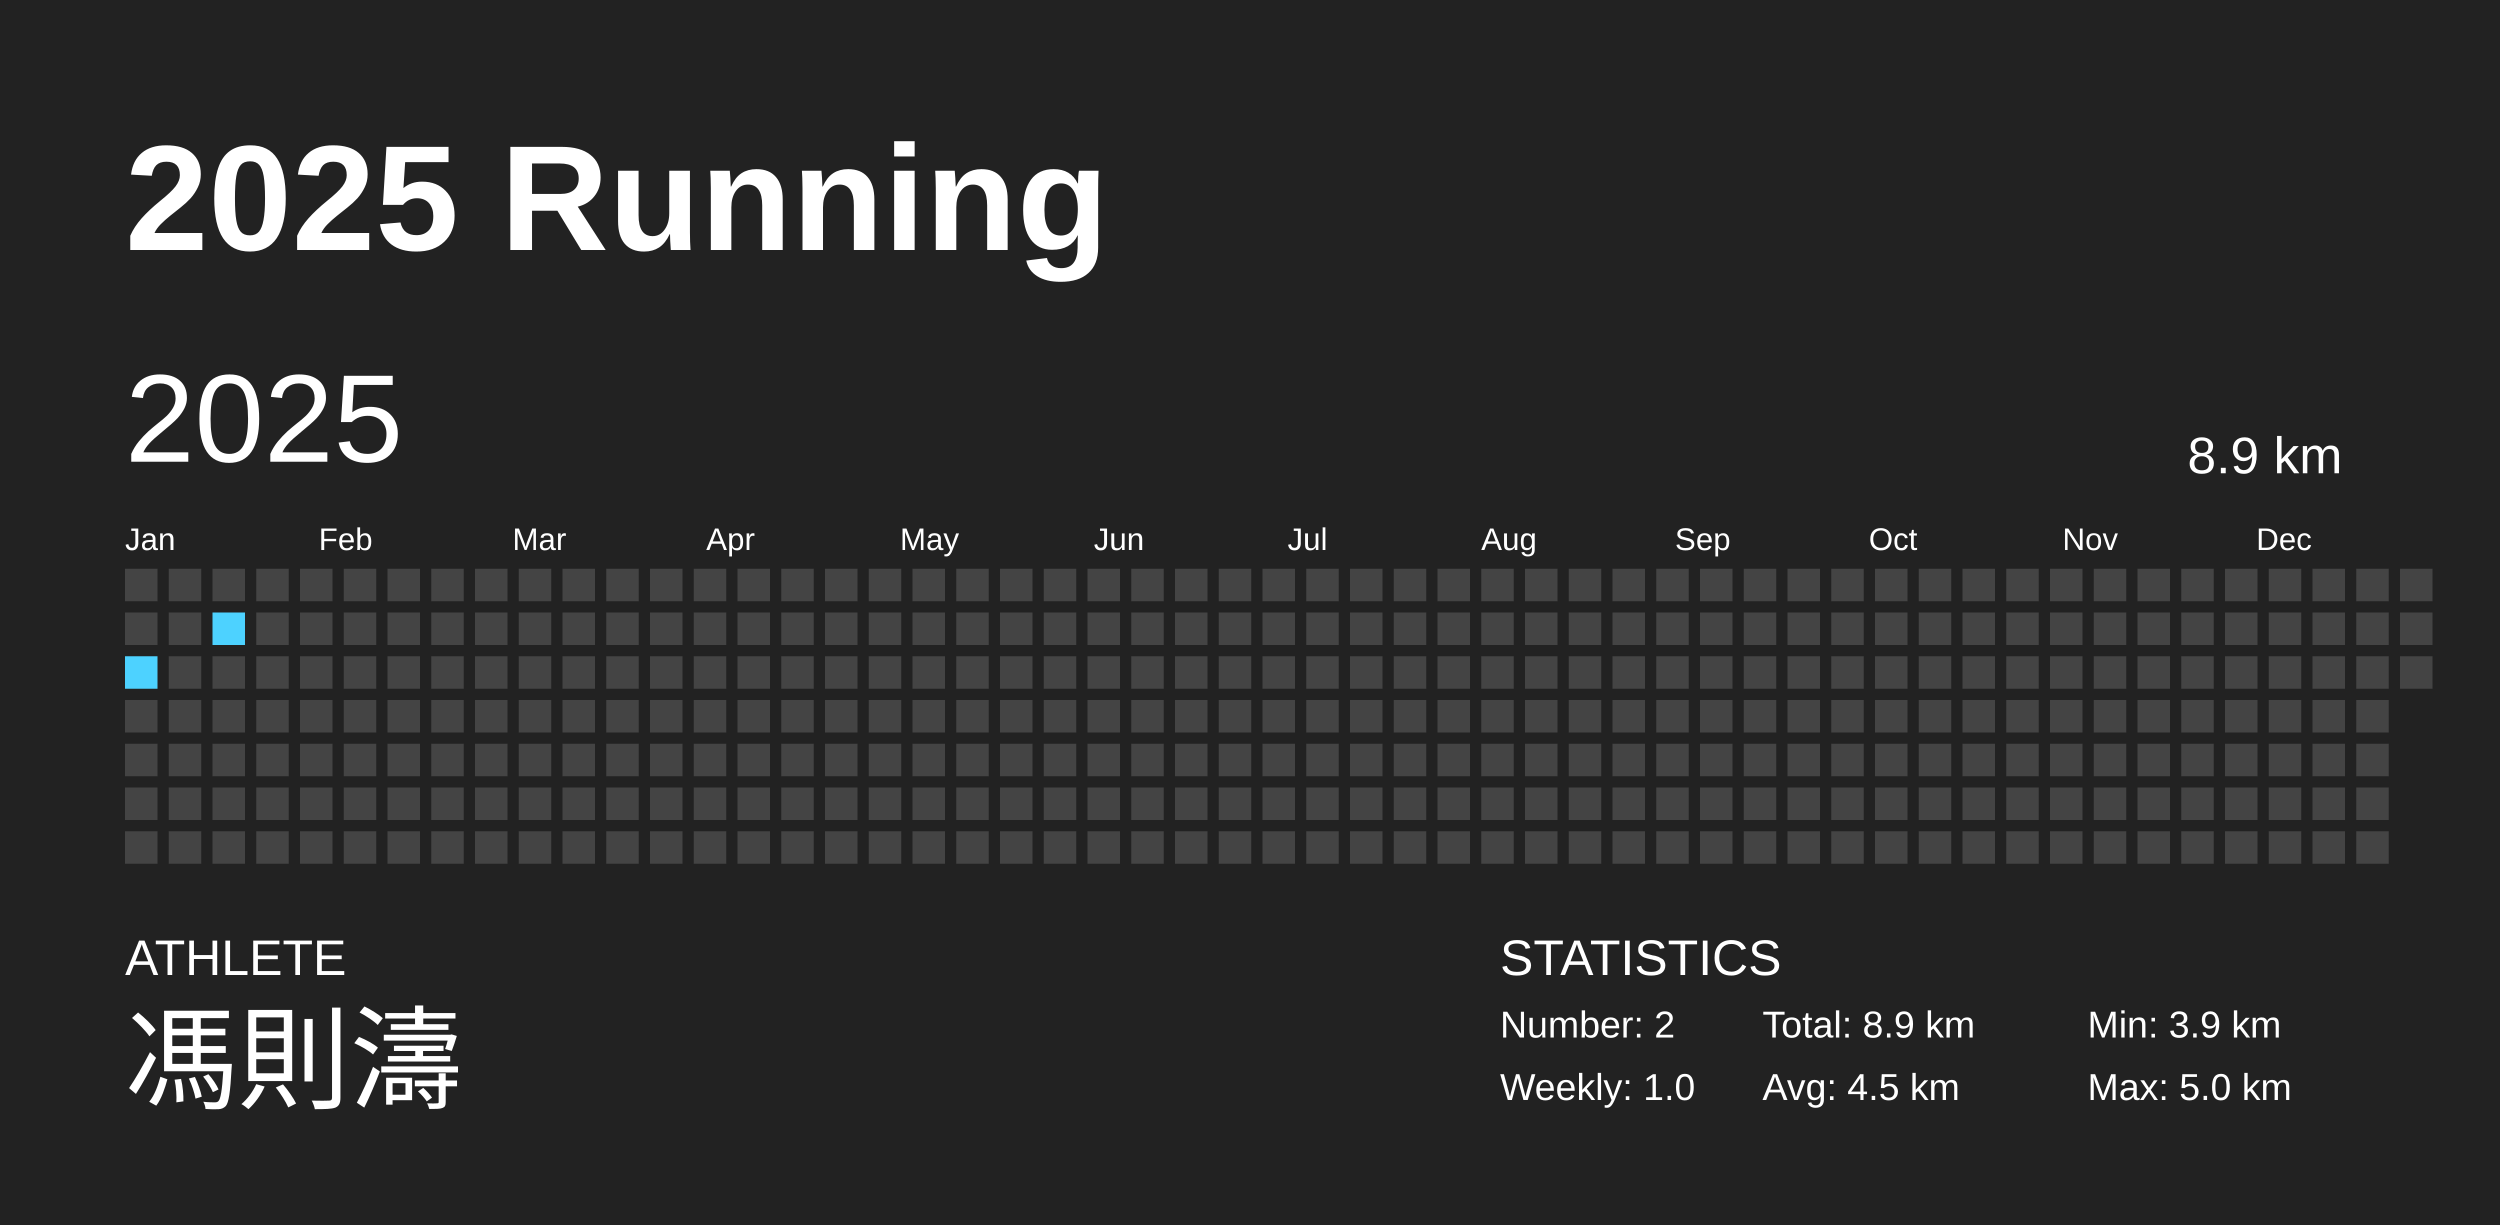
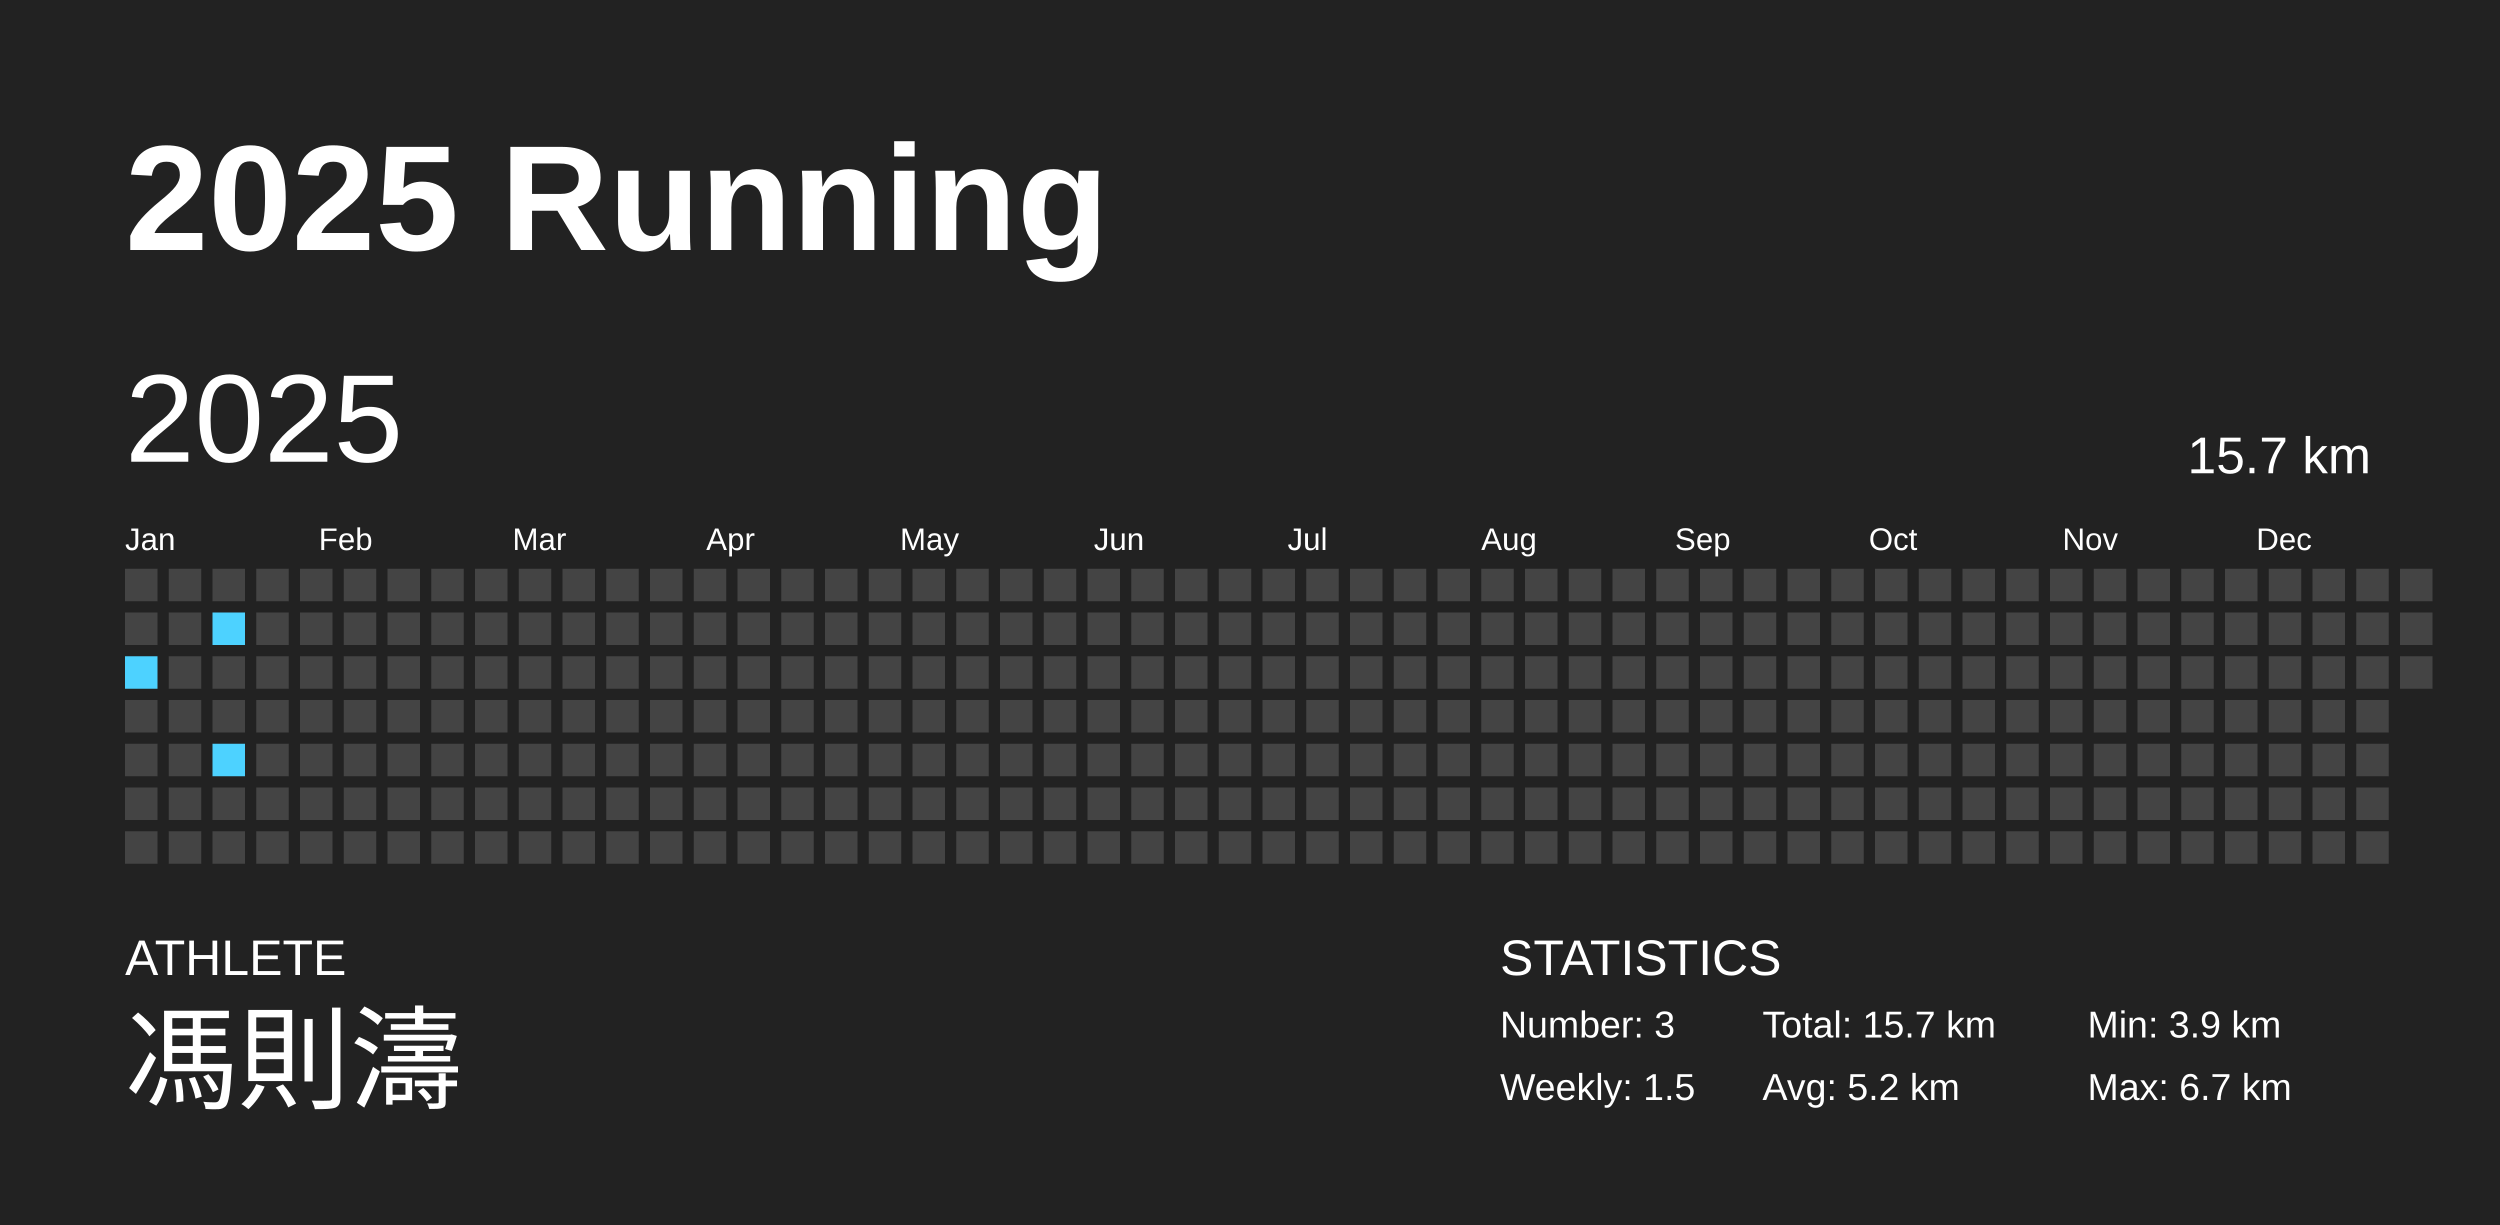
<svg xmlns="http://www.w3.org/2000/svg" baseProfile="full" height="98mm" version="1.1" viewBox="0,0,200,98" width="200mm">
  <defs />
  <rect fill="#222222" height="98" width="200" x="0" y="0" />
  <text fill="#FFFFFF" style="font-size:12px; font-family:Arial; font-weight:bold;" x="10" y="20">2025 Running</text>
  <text fill="#FFFFFF" style="font-size:4px; font-family:Arial" x="10" y="78">ATHLETE</text>
  <text fill="#FFFFFF" style="font-size:9px; font-family:Arial" x="10" y="88">馮則濤</text>
  <text fill="#FFFFFF" style="font-size:4px; font-family:Arial" x="120" y="78">STATISTICS</text>
-   <text fill="#FFFFFF" style="font-size:3px; font-family:Arial" x="120" y="83">Number: 2</text>
-   <text fill="#FFFFFF" style="font-size:3px; font-family:Arial" x="120" y="88">Weekly: 1.0</text>
-   <text fill="#FFFFFF" style="font-size:3px; font-family:Arial" x="141" y="83">Total: 8.9 km</text>
-   <text fill="#FFFFFF" style="font-size:3px; font-family:Arial" x="141" y="88">Avg: 4.5 km</text>
+   <text fill="#FFFFFF" style="font-size:3px; font-family:Arial" x="120" y="83">Number: 3</text>
+   <text fill="#FFFFFF" style="font-size:3px; font-family:Arial" x="120" y="88">Weekly: 1.5</text>
+   <text fill="#FFFFFF" style="font-size:3px; font-family:Arial" x="141" y="83">Total: 15.7 km</text>
+   <text fill="#FFFFFF" style="font-size:3px; font-family:Arial" x="141" y="88">Avg: 5.2 km</text>
  <text fill="#FFFFFF" style="font-size:3px; font-family:Arial" x="167" y="83">Min: 3.9 km</text>
-   <text fill="#FFFFFF" style="font-size:3px; font-family:Arial" x="167" y="88">Max: 5.0 km</text>
+   <text fill="#FFFFFF" style="font-size:3px; font-family:Arial" x="167" y="88">Max: 6.7 km</text>
  <text dominant-baseline="hanging" fill="#FFFFFF" style="font-size:10.0px; font-family:Arial;" x="10" y="30">2025</text>
-   <text dominant-baseline="hanging" fill="#FFFFFF" style="font-size:4.125px; font-family:Arial;" x="175" y="35">8.9 km</text>
+   <text dominant-baseline="hanging" fill="#FFFFFF" style="font-size:4.125px; font-family:Arial;" x="175" y="35">15.7 km</text>
  <text fill="#FFFFFF" style="font-size:2.5px; font-family:Arial" x="10.0" y="44">Jan</text>
  <text fill="#FFFFFF" style="font-size:2.5px; font-family:Arial" x="25.5" y="44">Feb</text>
  <text fill="#FFFFFF" style="font-size:2.5px; font-family:Arial" x="41.0" y="44">Mar</text>
  <text fill="#FFFFFF" style="font-size:2.5px; font-family:Arial" x="56.5" y="44">Apr</text>
  <text fill="#FFFFFF" style="font-size:2.5px; font-family:Arial" x="72.0" y="44">May</text>
  <text fill="#FFFFFF" style="font-size:2.5px; font-family:Arial" x="87.5" y="44">Jun</text>
  <text fill="#FFFFFF" style="font-size:2.5px; font-family:Arial" x="103.0" y="44">Jul</text>
  <text fill="#FFFFFF" style="font-size:2.5px; font-family:Arial" x="118.5" y="44">Aug</text>
  <text fill="#FFFFFF" style="font-size:2.5px; font-family:Arial" x="134.0" y="44">Sep</text>
  <text fill="#FFFFFF" style="font-size:2.5px; font-family:Arial" x="149.5" y="44">Oct</text>
  <text fill="#FFFFFF" style="font-size:2.5px; font-family:Arial" x="165.0" y="44">Nov</text>
  <text fill="#FFFFFF" style="font-size:2.5px; font-family:Arial" x="180.5" y="44">Dec</text>
  <rect fill="#444444" height="2.6" width="2.6" x="10.0" y="45.5" />
  <rect fill="#444444" height="2.6" width="2.6" x="10.0" y="49.0" />
  <rect fill="#4dd2ff" height="2.6" width="2.6" x="10.0" y="52.5" />
  <rect fill="#444444" height="2.6" width="2.6" x="10.0" y="56.0" />
  <rect fill="#444444" height="2.6" width="2.6" x="10.0" y="59.5" />
  <rect fill="#444444" height="2.6" width="2.6" x="10.0" y="63.0" />
  <rect fill="#444444" height="2.6" width="2.6" x="10.0" y="66.5" />
  <rect fill="#444444" height="2.6" width="2.6" x="13.5" y="45.5" />
  <rect fill="#444444" height="2.6" width="2.6" x="13.5" y="49.0" />
  <rect fill="#444444" height="2.6" width="2.6" x="13.5" y="52.5" />
  <rect fill="#444444" height="2.6" width="2.6" x="13.5" y="56.0" />
  <rect fill="#444444" height="2.6" width="2.6" x="13.5" y="59.5" />
  <rect fill="#444444" height="2.6" width="2.6" x="13.5" y="63.0" />
  <rect fill="#444444" height="2.6" width="2.6" x="13.5" y="66.5" />
  <rect fill="#444444" height="2.6" width="2.6" x="17.0" y="45.5" />
  <rect fill="#4dd2ff" height="2.6" width="2.6" x="17.0" y="49.0" />
  <rect fill="#444444" height="2.6" width="2.6" x="17.0" y="52.5" />
  <rect fill="#444444" height="2.6" width="2.6" x="17.0" y="56.0" />
-   <rect fill="#444444" height="2.6" width="2.6" x="17.0" y="59.5" />
+   <rect fill="#4dd2ff" height="2.6" width="2.6" x="17.0" y="59.5" />
  <rect fill="#444444" height="2.6" width="2.6" x="17.0" y="63.0" />
  <rect fill="#444444" height="2.6" width="2.6" x="17.0" y="66.5" />
  <rect fill="#444444" height="2.6" width="2.6" x="20.5" y="45.5" />
  <rect fill="#444444" height="2.6" width="2.6" x="20.5" y="49.0" />
  <rect fill="#444444" height="2.6" width="2.6" x="20.5" y="52.5" />
  <rect fill="#444444" height="2.6" width="2.6" x="20.5" y="56.0" />
  <rect fill="#444444" height="2.6" width="2.6" x="20.5" y="59.5" />
  <rect fill="#444444" height="2.6" width="2.6" x="20.5" y="63.0" />
  <rect fill="#444444" height="2.6" width="2.6" x="20.5" y="66.5" />
  <rect fill="#444444" height="2.6" width="2.6" x="24.0" y="45.5" />
  <rect fill="#444444" height="2.6" width="2.6" x="24.0" y="49.0" />
  <rect fill="#444444" height="2.6" width="2.6" x="24.0" y="52.5" />
  <rect fill="#444444" height="2.6" width="2.6" x="24.0" y="56.0" />
  <rect fill="#444444" height="2.6" width="2.6" x="24.0" y="59.5" />
  <rect fill="#444444" height="2.6" width="2.6" x="24.0" y="63.0" />
  <rect fill="#444444" height="2.6" width="2.6" x="24.0" y="66.5" />
  <rect fill="#444444" height="2.6" width="2.6" x="27.5" y="45.5" />
  <rect fill="#444444" height="2.6" width="2.6" x="27.5" y="49.0" />
  <rect fill="#444444" height="2.6" width="2.6" x="27.5" y="52.5" />
  <rect fill="#444444" height="2.6" width="2.6" x="27.5" y="56.0" />
  <rect fill="#444444" height="2.6" width="2.6" x="27.5" y="59.5" />
  <rect fill="#444444" height="2.6" width="2.6" x="27.5" y="63.0" />
  <rect fill="#444444" height="2.6" width="2.6" x="27.5" y="66.5" />
  <rect fill="#444444" height="2.6" width="2.6" x="31.0" y="45.5" />
  <rect fill="#444444" height="2.6" width="2.6" x="31.0" y="49.0" />
  <rect fill="#444444" height="2.6" width="2.6" x="31.0" y="52.5" />
  <rect fill="#444444" height="2.6" width="2.6" x="31.0" y="56.0" />
  <rect fill="#444444" height="2.6" width="2.6" x="31.0" y="59.5" />
  <rect fill="#444444" height="2.6" width="2.6" x="31.0" y="63.0" />
  <rect fill="#444444" height="2.6" width="2.6" x="31.0" y="66.5" />
  <rect fill="#444444" height="2.6" width="2.6" x="34.5" y="45.5" />
  <rect fill="#444444" height="2.6" width="2.6" x="34.5" y="49.0" />
  <rect fill="#444444" height="2.6" width="2.6" x="34.5" y="52.5" />
  <rect fill="#444444" height="2.6" width="2.6" x="34.5" y="56.0" />
  <rect fill="#444444" height="2.6" width="2.6" x="34.5" y="59.5" />
  <rect fill="#444444" height="2.6" width="2.6" x="34.5" y="63.0" />
  <rect fill="#444444" height="2.6" width="2.6" x="34.5" y="66.5" />
  <rect fill="#444444" height="2.6" width="2.6" x="38.0" y="45.5" />
  <rect fill="#444444" height="2.6" width="2.6" x="38.0" y="49.0" />
  <rect fill="#444444" height="2.6" width="2.6" x="38.0" y="52.5" />
  <rect fill="#444444" height="2.6" width="2.6" x="38.0" y="56.0" />
  <rect fill="#444444" height="2.6" width="2.6" x="38.0" y="59.5" />
  <rect fill="#444444" height="2.6" width="2.6" x="38.0" y="63.0" />
  <rect fill="#444444" height="2.6" width="2.6" x="38.0" y="66.5" />
  <rect fill="#444444" height="2.6" width="2.6" x="41.5" y="45.5" />
  <rect fill="#444444" height="2.6" width="2.6" x="41.5" y="49.0" />
  <rect fill="#444444" height="2.6" width="2.6" x="41.5" y="52.5" />
  <rect fill="#444444" height="2.6" width="2.6" x="41.5" y="56.0" />
  <rect fill="#444444" height="2.6" width="2.6" x="41.5" y="59.5" />
  <rect fill="#444444" height="2.6" width="2.6" x="41.5" y="63.0" />
  <rect fill="#444444" height="2.6" width="2.6" x="41.5" y="66.5" />
  <rect fill="#444444" height="2.6" width="2.6" x="45.0" y="45.5" />
  <rect fill="#444444" height="2.6" width="2.6" x="45.0" y="49.0" />
  <rect fill="#444444" height="2.6" width="2.6" x="45.0" y="52.5" />
  <rect fill="#444444" height="2.6" width="2.6" x="45.0" y="56.0" />
  <rect fill="#444444" height="2.6" width="2.6" x="45.0" y="59.5" />
  <rect fill="#444444" height="2.6" width="2.6" x="45.0" y="63.0" />
  <rect fill="#444444" height="2.6" width="2.6" x="45.0" y="66.5" />
  <rect fill="#444444" height="2.6" width="2.6" x="48.5" y="45.5" />
  <rect fill="#444444" height="2.6" width="2.6" x="48.5" y="49.0" />
  <rect fill="#444444" height="2.6" width="2.6" x="48.5" y="52.5" />
  <rect fill="#444444" height="2.6" width="2.6" x="48.5" y="56.0" />
  <rect fill="#444444" height="2.6" width="2.6" x="48.5" y="59.5" />
  <rect fill="#444444" height="2.6" width="2.6" x="48.5" y="63.0" />
  <rect fill="#444444" height="2.6" width="2.6" x="48.5" y="66.5" />
  <rect fill="#444444" height="2.6" width="2.6" x="52.0" y="45.5" />
  <rect fill="#444444" height="2.6" width="2.6" x="52.0" y="49.0" />
  <rect fill="#444444" height="2.6" width="2.6" x="52.0" y="52.5" />
  <rect fill="#444444" height="2.6" width="2.6" x="52.0" y="56.0" />
  <rect fill="#444444" height="2.6" width="2.6" x="52.0" y="59.5" />
  <rect fill="#444444" height="2.6" width="2.6" x="52.0" y="63.0" />
  <rect fill="#444444" height="2.6" width="2.6" x="52.0" y="66.5" />
  <rect fill="#444444" height="2.6" width="2.6" x="55.5" y="45.5" />
  <rect fill="#444444" height="2.6" width="2.6" x="55.5" y="49.0" />
  <rect fill="#444444" height="2.6" width="2.6" x="55.5" y="52.5" />
  <rect fill="#444444" height="2.6" width="2.6" x="55.5" y="56.0" />
  <rect fill="#444444" height="2.6" width="2.6" x="55.5" y="59.5" />
  <rect fill="#444444" height="2.6" width="2.6" x="55.5" y="63.0" />
  <rect fill="#444444" height="2.6" width="2.6" x="55.5" y="66.5" />
  <rect fill="#444444" height="2.6" width="2.6" x="59.0" y="45.5" />
  <rect fill="#444444" height="2.6" width="2.6" x="59.0" y="49.0" />
  <rect fill="#444444" height="2.6" width="2.6" x="59.0" y="52.5" />
  <rect fill="#444444" height="2.6" width="2.6" x="59.0" y="56.0" />
  <rect fill="#444444" height="2.6" width="2.6" x="59.0" y="59.5" />
  <rect fill="#444444" height="2.6" width="2.6" x="59.0" y="63.0" />
  <rect fill="#444444" height="2.6" width="2.6" x="59.0" y="66.5" />
  <rect fill="#444444" height="2.6" width="2.6" x="62.5" y="45.5" />
  <rect fill="#444444" height="2.6" width="2.6" x="62.5" y="49.0" />
  <rect fill="#444444" height="2.6" width="2.6" x="62.5" y="52.5" />
  <rect fill="#444444" height="2.6" width="2.6" x="62.5" y="56.0" />
  <rect fill="#444444" height="2.6" width="2.6" x="62.5" y="59.5" />
  <rect fill="#444444" height="2.6" width="2.6" x="62.5" y="63.0" />
  <rect fill="#444444" height="2.6" width="2.6" x="62.5" y="66.5" />
  <rect fill="#444444" height="2.6" width="2.6" x="66.0" y="45.5" />
  <rect fill="#444444" height="2.6" width="2.6" x="66.0" y="49.0" />
  <rect fill="#444444" height="2.6" width="2.6" x="66.0" y="52.5" />
  <rect fill="#444444" height="2.6" width="2.6" x="66.0" y="56.0" />
  <rect fill="#444444" height="2.6" width="2.6" x="66.0" y="59.5" />
  <rect fill="#444444" height="2.6" width="2.6" x="66.0" y="63.0" />
  <rect fill="#444444" height="2.6" width="2.6" x="66.0" y="66.5" />
  <rect fill="#444444" height="2.6" width="2.6" x="69.5" y="45.5" />
  <rect fill="#444444" height="2.6" width="2.6" x="69.5" y="49.0" />
  <rect fill="#444444" height="2.6" width="2.6" x="69.5" y="52.5" />
  <rect fill="#444444" height="2.6" width="2.6" x="69.5" y="56.0" />
  <rect fill="#444444" height="2.6" width="2.6" x="69.5" y="59.5" />
  <rect fill="#444444" height="2.6" width="2.6" x="69.5" y="63.0" />
  <rect fill="#444444" height="2.6" width="2.6" x="69.5" y="66.5" />
  <rect fill="#444444" height="2.6" width="2.6" x="73.0" y="45.5" />
  <rect fill="#444444" height="2.6" width="2.6" x="73.0" y="49.0" />
  <rect fill="#444444" height="2.6" width="2.6" x="73.0" y="52.5" />
  <rect fill="#444444" height="2.6" width="2.6" x="73.0" y="56.0" />
  <rect fill="#444444" height="2.6" width="2.6" x="73.0" y="59.5" />
  <rect fill="#444444" height="2.6" width="2.6" x="73.0" y="63.0" />
  <rect fill="#444444" height="2.6" width="2.6" x="73.0" y="66.5" />
  <rect fill="#444444" height="2.6" width="2.6" x="76.5" y="45.5" />
  <rect fill="#444444" height="2.6" width="2.6" x="76.5" y="49.0" />
  <rect fill="#444444" height="2.6" width="2.6" x="76.5" y="52.5" />
  <rect fill="#444444" height="2.6" width="2.6" x="76.5" y="56.0" />
  <rect fill="#444444" height="2.6" width="2.6" x="76.5" y="59.5" />
  <rect fill="#444444" height="2.6" width="2.6" x="76.5" y="63.0" />
  <rect fill="#444444" height="2.6" width="2.6" x="76.5" y="66.5" />
  <rect fill="#444444" height="2.6" width="2.6" x="80.0" y="45.5" />
  <rect fill="#444444" height="2.6" width="2.6" x="80.0" y="49.0" />
  <rect fill="#444444" height="2.6" width="2.6" x="80.0" y="52.5" />
  <rect fill="#444444" height="2.6" width="2.6" x="80.0" y="56.0" />
  <rect fill="#444444" height="2.6" width="2.6" x="80.0" y="59.5" />
  <rect fill="#444444" height="2.6" width="2.6" x="80.0" y="63.0" />
  <rect fill="#444444" height="2.6" width="2.6" x="80.0" y="66.5" />
  <rect fill="#444444" height="2.6" width="2.6" x="83.5" y="45.5" />
  <rect fill="#444444" height="2.6" width="2.6" x="83.5" y="49.0" />
  <rect fill="#444444" height="2.6" width="2.6" x="83.5" y="52.5" />
  <rect fill="#444444" height="2.6" width="2.6" x="83.5" y="56.0" />
  <rect fill="#444444" height="2.6" width="2.6" x="83.5" y="59.5" />
  <rect fill="#444444" height="2.6" width="2.6" x="83.5" y="63.0" />
  <rect fill="#444444" height="2.6" width="2.6" x="83.5" y="66.5" />
  <rect fill="#444444" height="2.6" width="2.6" x="87.0" y="45.5" />
  <rect fill="#444444" height="2.6" width="2.6" x="87.0" y="49.0" />
  <rect fill="#444444" height="2.6" width="2.6" x="87.0" y="52.5" />
  <rect fill="#444444" height="2.6" width="2.6" x="87.0" y="56.0" />
  <rect fill="#444444" height="2.6" width="2.6" x="87.0" y="59.5" />
  <rect fill="#444444" height="2.6" width="2.6" x="87.0" y="63.0" />
  <rect fill="#444444" height="2.6" width="2.6" x="87.0" y="66.5" />
  <rect fill="#444444" height="2.6" width="2.6" x="90.5" y="45.5" />
  <rect fill="#444444" height="2.6" width="2.6" x="90.5" y="49.0" />
  <rect fill="#444444" height="2.6" width="2.6" x="90.5" y="52.5" />
  <rect fill="#444444" height="2.6" width="2.6" x="90.5" y="56.0" />
  <rect fill="#444444" height="2.6" width="2.6" x="90.5" y="59.5" />
  <rect fill="#444444" height="2.6" width="2.6" x="90.5" y="63.0" />
  <rect fill="#444444" height="2.6" width="2.6" x="90.5" y="66.5" />
  <rect fill="#444444" height="2.6" width="2.6" x="94.0" y="45.5" />
  <rect fill="#444444" height="2.6" width="2.6" x="94.0" y="49.0" />
  <rect fill="#444444" height="2.6" width="2.6" x="94.0" y="52.5" />
  <rect fill="#444444" height="2.6" width="2.6" x="94.0" y="56.0" />
  <rect fill="#444444" height="2.6" width="2.6" x="94.0" y="59.5" />
  <rect fill="#444444" height="2.6" width="2.6" x="94.0" y="63.0" />
  <rect fill="#444444" height="2.6" width="2.6" x="94.0" y="66.5" />
  <rect fill="#444444" height="2.6" width="2.6" x="97.5" y="45.5" />
  <rect fill="#444444" height="2.6" width="2.6" x="97.5" y="49.0" />
  <rect fill="#444444" height="2.6" width="2.6" x="97.5" y="52.5" />
  <rect fill="#444444" height="2.6" width="2.6" x="97.5" y="56.0" />
  <rect fill="#444444" height="2.6" width="2.6" x="97.5" y="59.5" />
  <rect fill="#444444" height="2.6" width="2.6" x="97.5" y="63.0" />
  <rect fill="#444444" height="2.6" width="2.6" x="97.5" y="66.5" />
  <rect fill="#444444" height="2.6" width="2.6" x="101.0" y="45.5" />
  <rect fill="#444444" height="2.6" width="2.6" x="101.0" y="49.0" />
  <rect fill="#444444" height="2.6" width="2.6" x="101.0" y="52.5" />
  <rect fill="#444444" height="2.6" width="2.6" x="101.0" y="56.0" />
  <rect fill="#444444" height="2.6" width="2.6" x="101.0" y="59.5" />
  <rect fill="#444444" height="2.6" width="2.6" x="101.0" y="63.0" />
  <rect fill="#444444" height="2.6" width="2.6" x="101.0" y="66.5" />
  <rect fill="#444444" height="2.6" width="2.6" x="104.5" y="45.5" />
  <rect fill="#444444" height="2.6" width="2.6" x="104.5" y="49.0" />
  <rect fill="#444444" height="2.6" width="2.6" x="104.5" y="52.5" />
  <rect fill="#444444" height="2.6" width="2.6" x="104.5" y="56.0" />
  <rect fill="#444444" height="2.6" width="2.6" x="104.5" y="59.5" />
  <rect fill="#444444" height="2.6" width="2.6" x="104.5" y="63.0" />
  <rect fill="#444444" height="2.6" width="2.6" x="104.5" y="66.5" />
  <rect fill="#444444" height="2.6" width="2.6" x="108.0" y="45.5" />
  <rect fill="#444444" height="2.6" width="2.6" x="108.0" y="49.0" />
  <rect fill="#444444" height="2.6" width="2.6" x="108.0" y="52.5" />
  <rect fill="#444444" height="2.6" width="2.6" x="108.0" y="56.0" />
  <rect fill="#444444" height="2.6" width="2.6" x="108.0" y="59.5" />
  <rect fill="#444444" height="2.6" width="2.6" x="108.0" y="63.0" />
  <rect fill="#444444" height="2.6" width="2.6" x="108.0" y="66.5" />
  <rect fill="#444444" height="2.6" width="2.6" x="111.5" y="45.5" />
  <rect fill="#444444" height="2.6" width="2.6" x="111.5" y="49.0" />
  <rect fill="#444444" height="2.6" width="2.6" x="111.5" y="52.5" />
  <rect fill="#444444" height="2.6" width="2.6" x="111.5" y="56.0" />
  <rect fill="#444444" height="2.6" width="2.6" x="111.5" y="59.5" />
  <rect fill="#444444" height="2.6" width="2.6" x="111.5" y="63.0" />
  <rect fill="#444444" height="2.6" width="2.6" x="111.5" y="66.5" />
  <rect fill="#444444" height="2.6" width="2.6" x="115.0" y="45.5" />
  <rect fill="#444444" height="2.6" width="2.6" x="115.0" y="49.0" />
  <rect fill="#444444" height="2.6" width="2.6" x="115.0" y="52.5" />
  <rect fill="#444444" height="2.6" width="2.6" x="115.0" y="56.0" />
  <rect fill="#444444" height="2.6" width="2.6" x="115.0" y="59.5" />
  <rect fill="#444444" height="2.6" width="2.6" x="115.0" y="63.0" />
  <rect fill="#444444" height="2.6" width="2.6" x="115.0" y="66.5" />
  <rect fill="#444444" height="2.6" width="2.6" x="118.5" y="45.5" />
  <rect fill="#444444" height="2.6" width="2.6" x="118.5" y="49.0" />
  <rect fill="#444444" height="2.6" width="2.6" x="118.5" y="52.5" />
  <rect fill="#444444" height="2.6" width="2.6" x="118.5" y="56.0" />
  <rect fill="#444444" height="2.6" width="2.6" x="118.5" y="59.5" />
  <rect fill="#444444" height="2.6" width="2.6" x="118.5" y="63.0" />
  <rect fill="#444444" height="2.6" width="2.6" x="118.5" y="66.5" />
  <rect fill="#444444" height="2.6" width="2.6" x="122.0" y="45.5" />
  <rect fill="#444444" height="2.6" width="2.6" x="122.0" y="49.0" />
  <rect fill="#444444" height="2.6" width="2.6" x="122.0" y="52.5" />
  <rect fill="#444444" height="2.6" width="2.6" x="122.0" y="56.0" />
  <rect fill="#444444" height="2.6" width="2.6" x="122.0" y="59.5" />
  <rect fill="#444444" height="2.6" width="2.6" x="122.0" y="63.0" />
  <rect fill="#444444" height="2.6" width="2.6" x="122.0" y="66.5" />
  <rect fill="#444444" height="2.6" width="2.6" x="125.5" y="45.5" />
  <rect fill="#444444" height="2.6" width="2.6" x="125.5" y="49.0" />
  <rect fill="#444444" height="2.6" width="2.6" x="125.5" y="52.5" />
  <rect fill="#444444" height="2.6" width="2.6" x="125.5" y="56.0" />
  <rect fill="#444444" height="2.6" width="2.6" x="125.5" y="59.5" />
  <rect fill="#444444" height="2.6" width="2.6" x="125.5" y="63.0" />
  <rect fill="#444444" height="2.6" width="2.6" x="125.5" y="66.5" />
  <rect fill="#444444" height="2.6" width="2.6" x="129.0" y="45.5" />
  <rect fill="#444444" height="2.6" width="2.6" x="129.0" y="49.0" />
  <rect fill="#444444" height="2.6" width="2.6" x="129.0" y="52.5" />
  <rect fill="#444444" height="2.6" width="2.6" x="129.0" y="56.0" />
  <rect fill="#444444" height="2.6" width="2.6" x="129.0" y="59.5" />
  <rect fill="#444444" height="2.6" width="2.6" x="129.0" y="63.0" />
  <rect fill="#444444" height="2.6" width="2.6" x="129.0" y="66.5" />
  <rect fill="#444444" height="2.6" width="2.6" x="132.5" y="45.5" />
  <rect fill="#444444" height="2.6" width="2.6" x="132.5" y="49.0" />
  <rect fill="#444444" height="2.6" width="2.6" x="132.5" y="52.5" />
  <rect fill="#444444" height="2.6" width="2.6" x="132.5" y="56.0" />
  <rect fill="#444444" height="2.6" width="2.6" x="132.5" y="59.5" />
  <rect fill="#444444" height="2.6" width="2.6" x="132.5" y="63.0" />
  <rect fill="#444444" height="2.6" width="2.6" x="132.5" y="66.5" />
  <rect fill="#444444" height="2.6" width="2.6" x="136.0" y="45.5" />
  <rect fill="#444444" height="2.6" width="2.6" x="136.0" y="49.0" />
  <rect fill="#444444" height="2.6" width="2.6" x="136.0" y="52.5" />
  <rect fill="#444444" height="2.6" width="2.6" x="136.0" y="56.0" />
  <rect fill="#444444" height="2.6" width="2.6" x="136.0" y="59.5" />
  <rect fill="#444444" height="2.6" width="2.6" x="136.0" y="63.0" />
  <rect fill="#444444" height="2.6" width="2.6" x="136.0" y="66.5" />
  <rect fill="#444444" height="2.6" width="2.6" x="139.5" y="45.5" />
  <rect fill="#444444" height="2.6" width="2.6" x="139.5" y="49.0" />
  <rect fill="#444444" height="2.6" width="2.6" x="139.5" y="52.5" />
  <rect fill="#444444" height="2.6" width="2.6" x="139.5" y="56.0" />
  <rect fill="#444444" height="2.6" width="2.6" x="139.5" y="59.5" />
  <rect fill="#444444" height="2.6" width="2.6" x="139.5" y="63.0" />
  <rect fill="#444444" height="2.6" width="2.6" x="139.5" y="66.5" />
  <rect fill="#444444" height="2.6" width="2.6" x="143.0" y="45.5" />
  <rect fill="#444444" height="2.6" width="2.6" x="143.0" y="49.0" />
  <rect fill="#444444" height="2.6" width="2.6" x="143.0" y="52.5" />
  <rect fill="#444444" height="2.6" width="2.6" x="143.0" y="56.0" />
  <rect fill="#444444" height="2.6" width="2.6" x="143.0" y="59.5" />
  <rect fill="#444444" height="2.6" width="2.6" x="143.0" y="63.0" />
  <rect fill="#444444" height="2.6" width="2.6" x="143.0" y="66.5" />
  <rect fill="#444444" height="2.6" width="2.6" x="146.5" y="45.5" />
  <rect fill="#444444" height="2.6" width="2.6" x="146.5" y="49.0" />
  <rect fill="#444444" height="2.6" width="2.6" x="146.5" y="52.5" />
  <rect fill="#444444" height="2.6" width="2.6" x="146.5" y="56.0" />
  <rect fill="#444444" height="2.6" width="2.6" x="146.5" y="59.5" />
  <rect fill="#444444" height="2.6" width="2.6" x="146.5" y="63.0" />
  <rect fill="#444444" height="2.6" width="2.6" x="146.5" y="66.5" />
  <rect fill="#444444" height="2.6" width="2.6" x="150.0" y="45.5" />
  <rect fill="#444444" height="2.6" width="2.6" x="150.0" y="49.0" />
  <rect fill="#444444" height="2.6" width="2.6" x="150.0" y="52.5" />
  <rect fill="#444444" height="2.6" width="2.6" x="150.0" y="56.0" />
  <rect fill="#444444" height="2.6" width="2.6" x="150.0" y="59.5" />
  <rect fill="#444444" height="2.6" width="2.6" x="150.0" y="63.0" />
  <rect fill="#444444" height="2.6" width="2.6" x="150.0" y="66.5" />
  <rect fill="#444444" height="2.6" width="2.6" x="153.5" y="45.5" />
  <rect fill="#444444" height="2.6" width="2.6" x="153.5" y="49.0" />
  <rect fill="#444444" height="2.6" width="2.6" x="153.5" y="52.5" />
  <rect fill="#444444" height="2.6" width="2.6" x="153.5" y="56.0" />
  <rect fill="#444444" height="2.6" width="2.6" x="153.5" y="59.5" />
  <rect fill="#444444" height="2.6" width="2.6" x="153.5" y="63.0" />
  <rect fill="#444444" height="2.6" width="2.6" x="153.5" y="66.5" />
  <rect fill="#444444" height="2.6" width="2.6" x="157.0" y="45.5" />
  <rect fill="#444444" height="2.6" width="2.6" x="157.0" y="49.0" />
  <rect fill="#444444" height="2.6" width="2.6" x="157.0" y="52.5" />
  <rect fill="#444444" height="2.6" width="2.6" x="157.0" y="56.0" />
  <rect fill="#444444" height="2.6" width="2.6" x="157.0" y="59.5" />
  <rect fill="#444444" height="2.6" width="2.6" x="157.0" y="63.0" />
  <rect fill="#444444" height="2.6" width="2.6" x="157.0" y="66.5" />
  <rect fill="#444444" height="2.6" width="2.6" x="160.5" y="45.5" />
  <rect fill="#444444" height="2.6" width="2.6" x="160.5" y="49.0" />
  <rect fill="#444444" height="2.6" width="2.6" x="160.5" y="52.5" />
  <rect fill="#444444" height="2.6" width="2.6" x="160.5" y="56.0" />
  <rect fill="#444444" height="2.6" width="2.6" x="160.5" y="59.5" />
  <rect fill="#444444" height="2.6" width="2.6" x="160.5" y="63.0" />
  <rect fill="#444444" height="2.6" width="2.6" x="160.5" y="66.5" />
  <rect fill="#444444" height="2.6" width="2.6" x="164.0" y="45.5" />
  <rect fill="#444444" height="2.6" width="2.6" x="164.0" y="49.0" />
  <rect fill="#444444" height="2.6" width="2.6" x="164.0" y="52.5" />
  <rect fill="#444444" height="2.6" width="2.6" x="164.0" y="56.0" />
  <rect fill="#444444" height="2.6" width="2.6" x="164.0" y="59.5" />
  <rect fill="#444444" height="2.6" width="2.6" x="164.0" y="63.0" />
  <rect fill="#444444" height="2.6" width="2.6" x="164.0" y="66.5" />
  <rect fill="#444444" height="2.6" width="2.6" x="167.5" y="45.5" />
  <rect fill="#444444" height="2.6" width="2.6" x="167.5" y="49.0" />
  <rect fill="#444444" height="2.6" width="2.6" x="167.5" y="52.5" />
  <rect fill="#444444" height="2.6" width="2.6" x="167.5" y="56.0" />
  <rect fill="#444444" height="2.6" width="2.6" x="167.5" y="59.5" />
  <rect fill="#444444" height="2.6" width="2.6" x="167.5" y="63.0" />
  <rect fill="#444444" height="2.6" width="2.6" x="167.5" y="66.5" />
  <rect fill="#444444" height="2.6" width="2.6" x="171.0" y="45.5" />
  <rect fill="#444444" height="2.6" width="2.6" x="171.0" y="49.0" />
  <rect fill="#444444" height="2.6" width="2.6" x="171.0" y="52.5" />
  <rect fill="#444444" height="2.6" width="2.6" x="171.0" y="56.0" />
  <rect fill="#444444" height="2.6" width="2.6" x="171.0" y="59.5" />
  <rect fill="#444444" height="2.6" width="2.6" x="171.0" y="63.0" />
  <rect fill="#444444" height="2.6" width="2.6" x="171.0" y="66.5" />
  <rect fill="#444444" height="2.6" width="2.6" x="174.5" y="45.5" />
  <rect fill="#444444" height="2.6" width="2.6" x="174.5" y="49.0" />
  <rect fill="#444444" height="2.6" width="2.6" x="174.5" y="52.5" />
  <rect fill="#444444" height="2.6" width="2.6" x="174.5" y="56.0" />
  <rect fill="#444444" height="2.6" width="2.6" x="174.5" y="59.5" />
  <rect fill="#444444" height="2.6" width="2.6" x="174.5" y="63.0" />
  <rect fill="#444444" height="2.6" width="2.6" x="174.5" y="66.5" />
  <rect fill="#444444" height="2.6" width="2.6" x="178.0" y="45.5" />
  <rect fill="#444444" height="2.6" width="2.6" x="178.0" y="49.0" />
  <rect fill="#444444" height="2.6" width="2.6" x="178.0" y="52.5" />
  <rect fill="#444444" height="2.6" width="2.6" x="178.0" y="56.0" />
  <rect fill="#444444" height="2.6" width="2.6" x="178.0" y="59.5" />
  <rect fill="#444444" height="2.6" width="2.6" x="178.0" y="63.0" />
  <rect fill="#444444" height="2.6" width="2.6" x="178.0" y="66.5" />
  <rect fill="#444444" height="2.6" width="2.6" x="181.5" y="45.5" />
  <rect fill="#444444" height="2.6" width="2.6" x="181.5" y="49.0" />
  <rect fill="#444444" height="2.6" width="2.6" x="181.5" y="52.5" />
  <rect fill="#444444" height="2.6" width="2.6" x="181.5" y="56.0" />
  <rect fill="#444444" height="2.6" width="2.6" x="181.5" y="59.5" />
  <rect fill="#444444" height="2.6" width="2.6" x="181.5" y="63.0" />
  <rect fill="#444444" height="2.6" width="2.6" x="181.5" y="66.5" />
  <rect fill="#444444" height="2.6" width="2.6" x="185.0" y="45.5" />
  <rect fill="#444444" height="2.6" width="2.6" x="185.0" y="49.0" />
  <rect fill="#444444" height="2.6" width="2.6" x="185.0" y="52.5" />
  <rect fill="#444444" height="2.6" width="2.6" x="185.0" y="56.0" />
  <rect fill="#444444" height="2.6" width="2.6" x="185.0" y="59.5" />
  <rect fill="#444444" height="2.6" width="2.6" x="185.0" y="63.0" />
  <rect fill="#444444" height="2.6" width="2.6" x="185.0" y="66.5" />
  <rect fill="#444444" height="2.6" width="2.6" x="188.5" y="45.5" />
  <rect fill="#444444" height="2.6" width="2.6" x="188.5" y="49.0" />
  <rect fill="#444444" height="2.6" width="2.6" x="188.5" y="52.5" />
  <rect fill="#444444" height="2.6" width="2.6" x="188.5" y="56.0" />
  <rect fill="#444444" height="2.6" width="2.6" x="188.5" y="59.5" />
  <rect fill="#444444" height="2.6" width="2.6" x="188.5" y="63.0" />
  <rect fill="#444444" height="2.6" width="2.6" x="188.5" y="66.5" />
  <rect fill="#444444" height="2.6" width="2.6" x="192.0" y="45.5" />
  <rect fill="#444444" height="2.6" width="2.6" x="192.0" y="49.0" />
  <rect fill="#444444" height="2.6" width="2.6" x="192.0" y="52.5" />
</svg>
